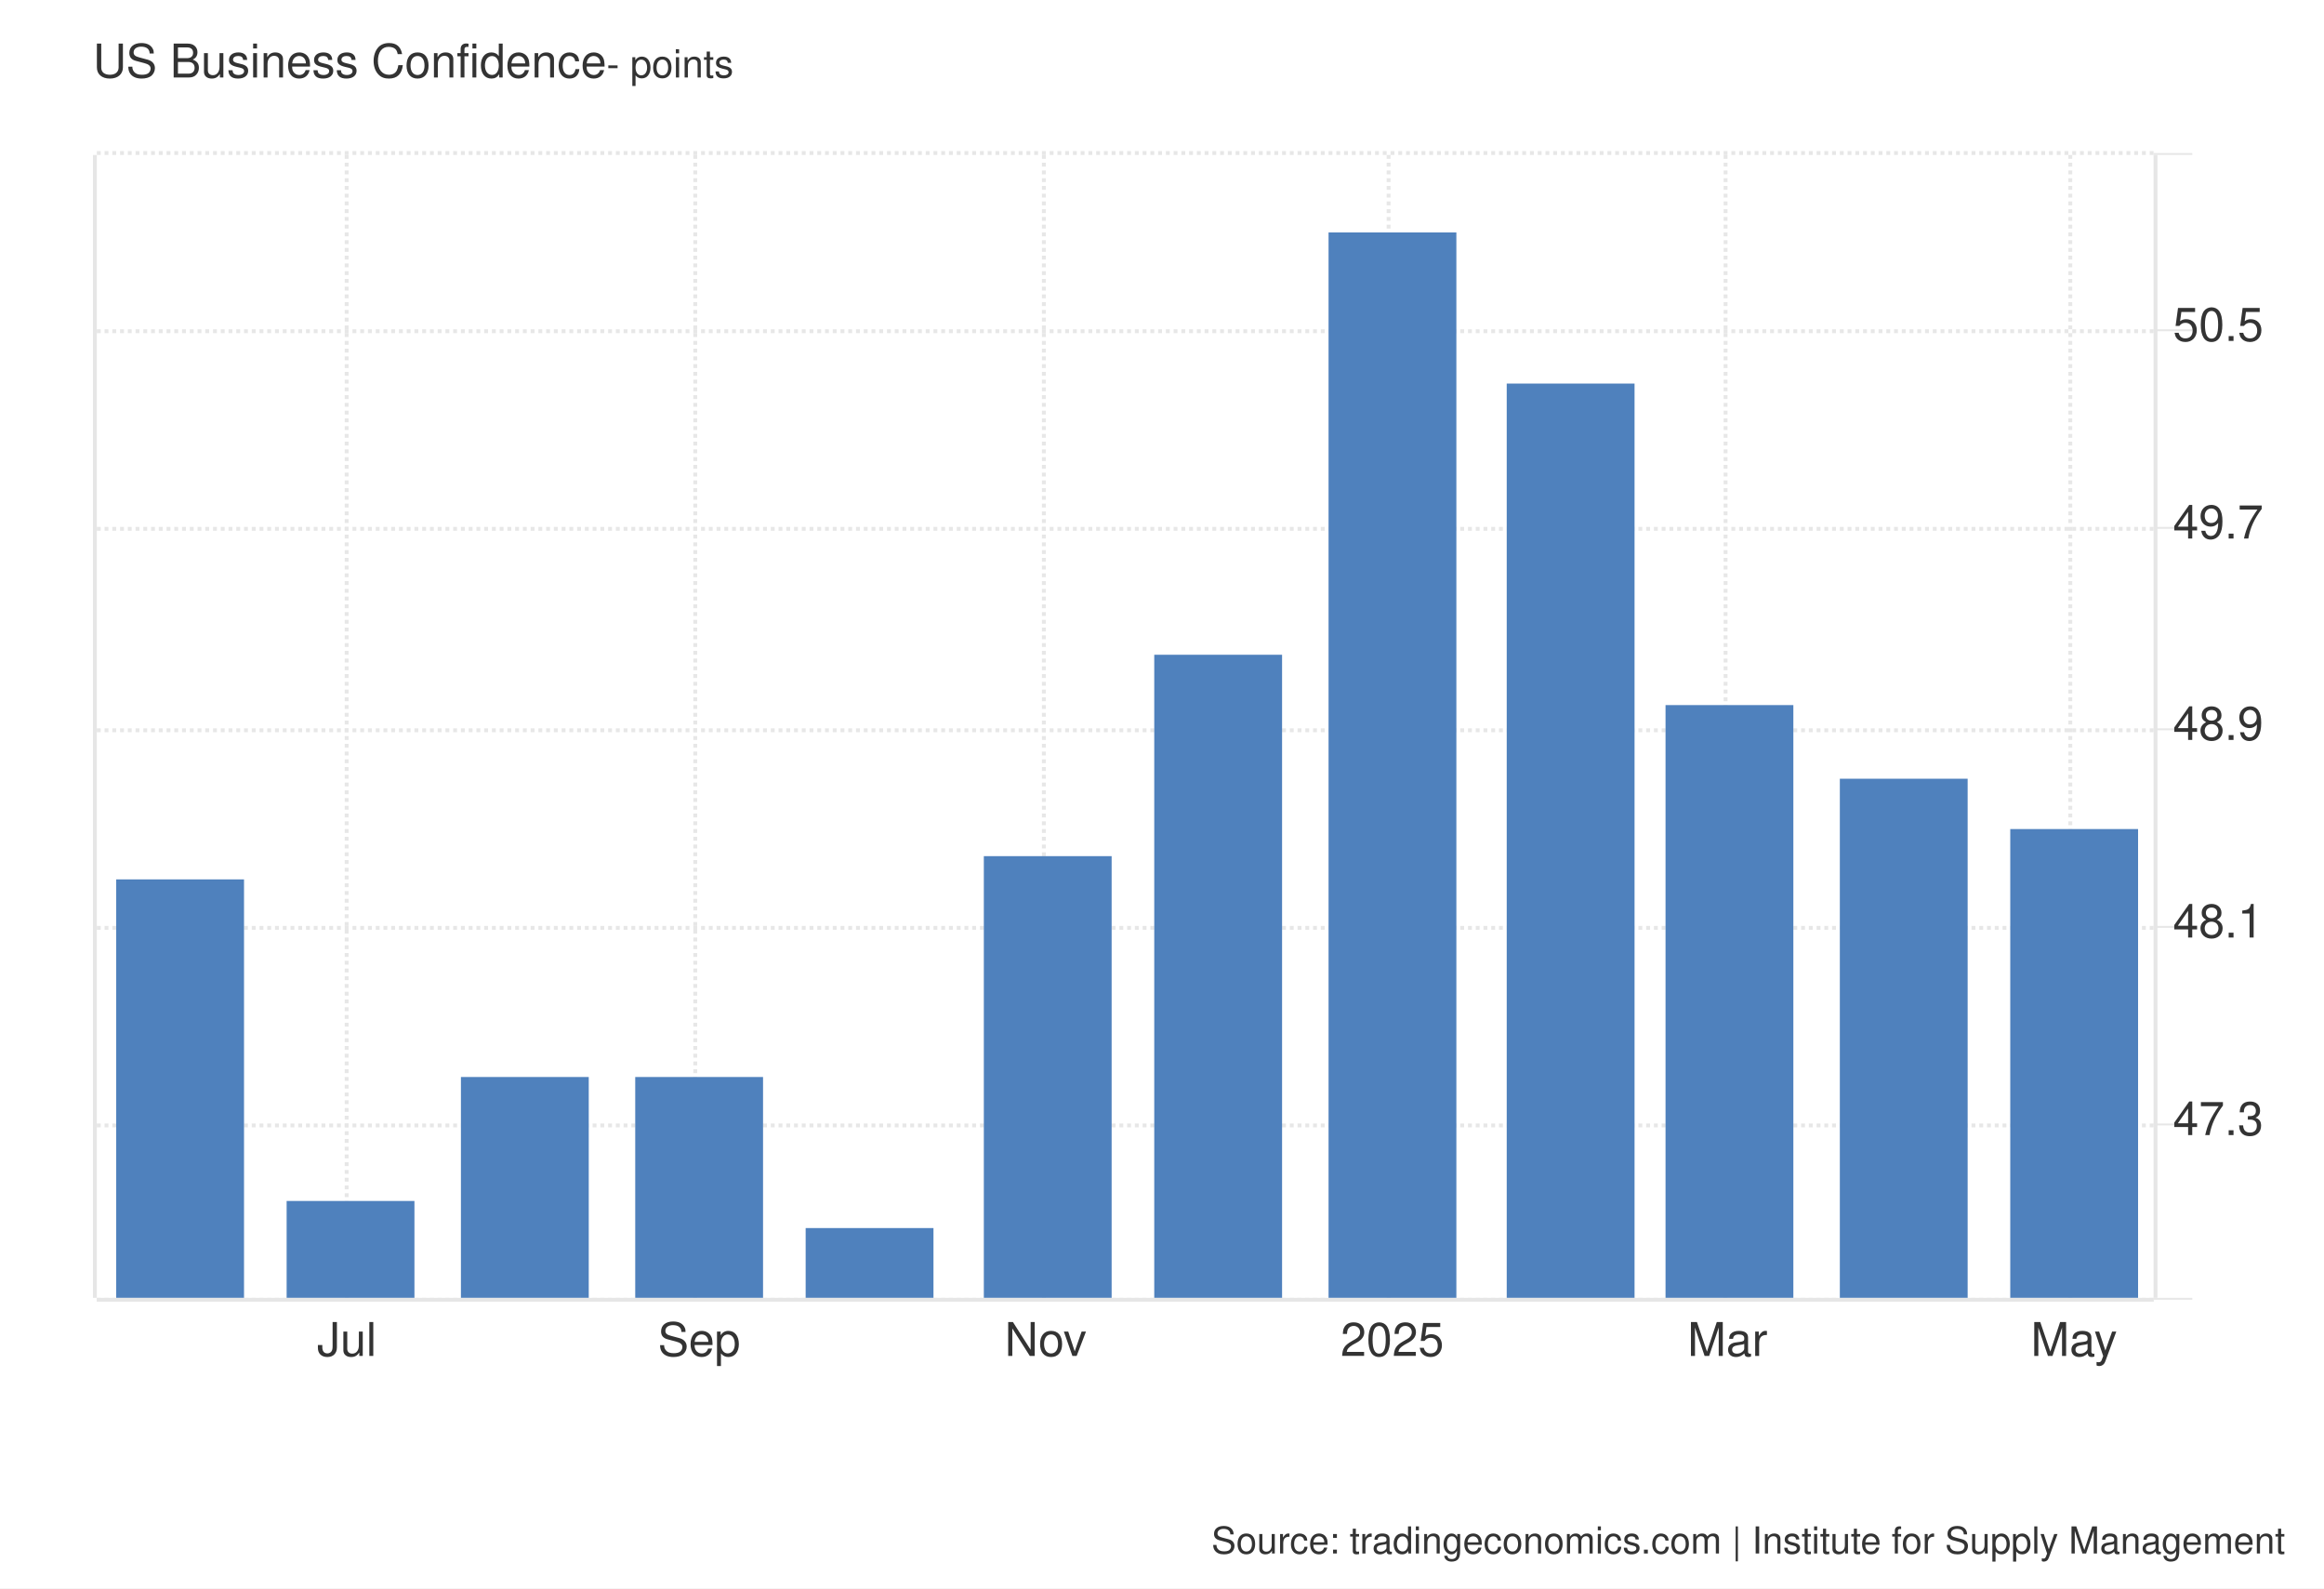
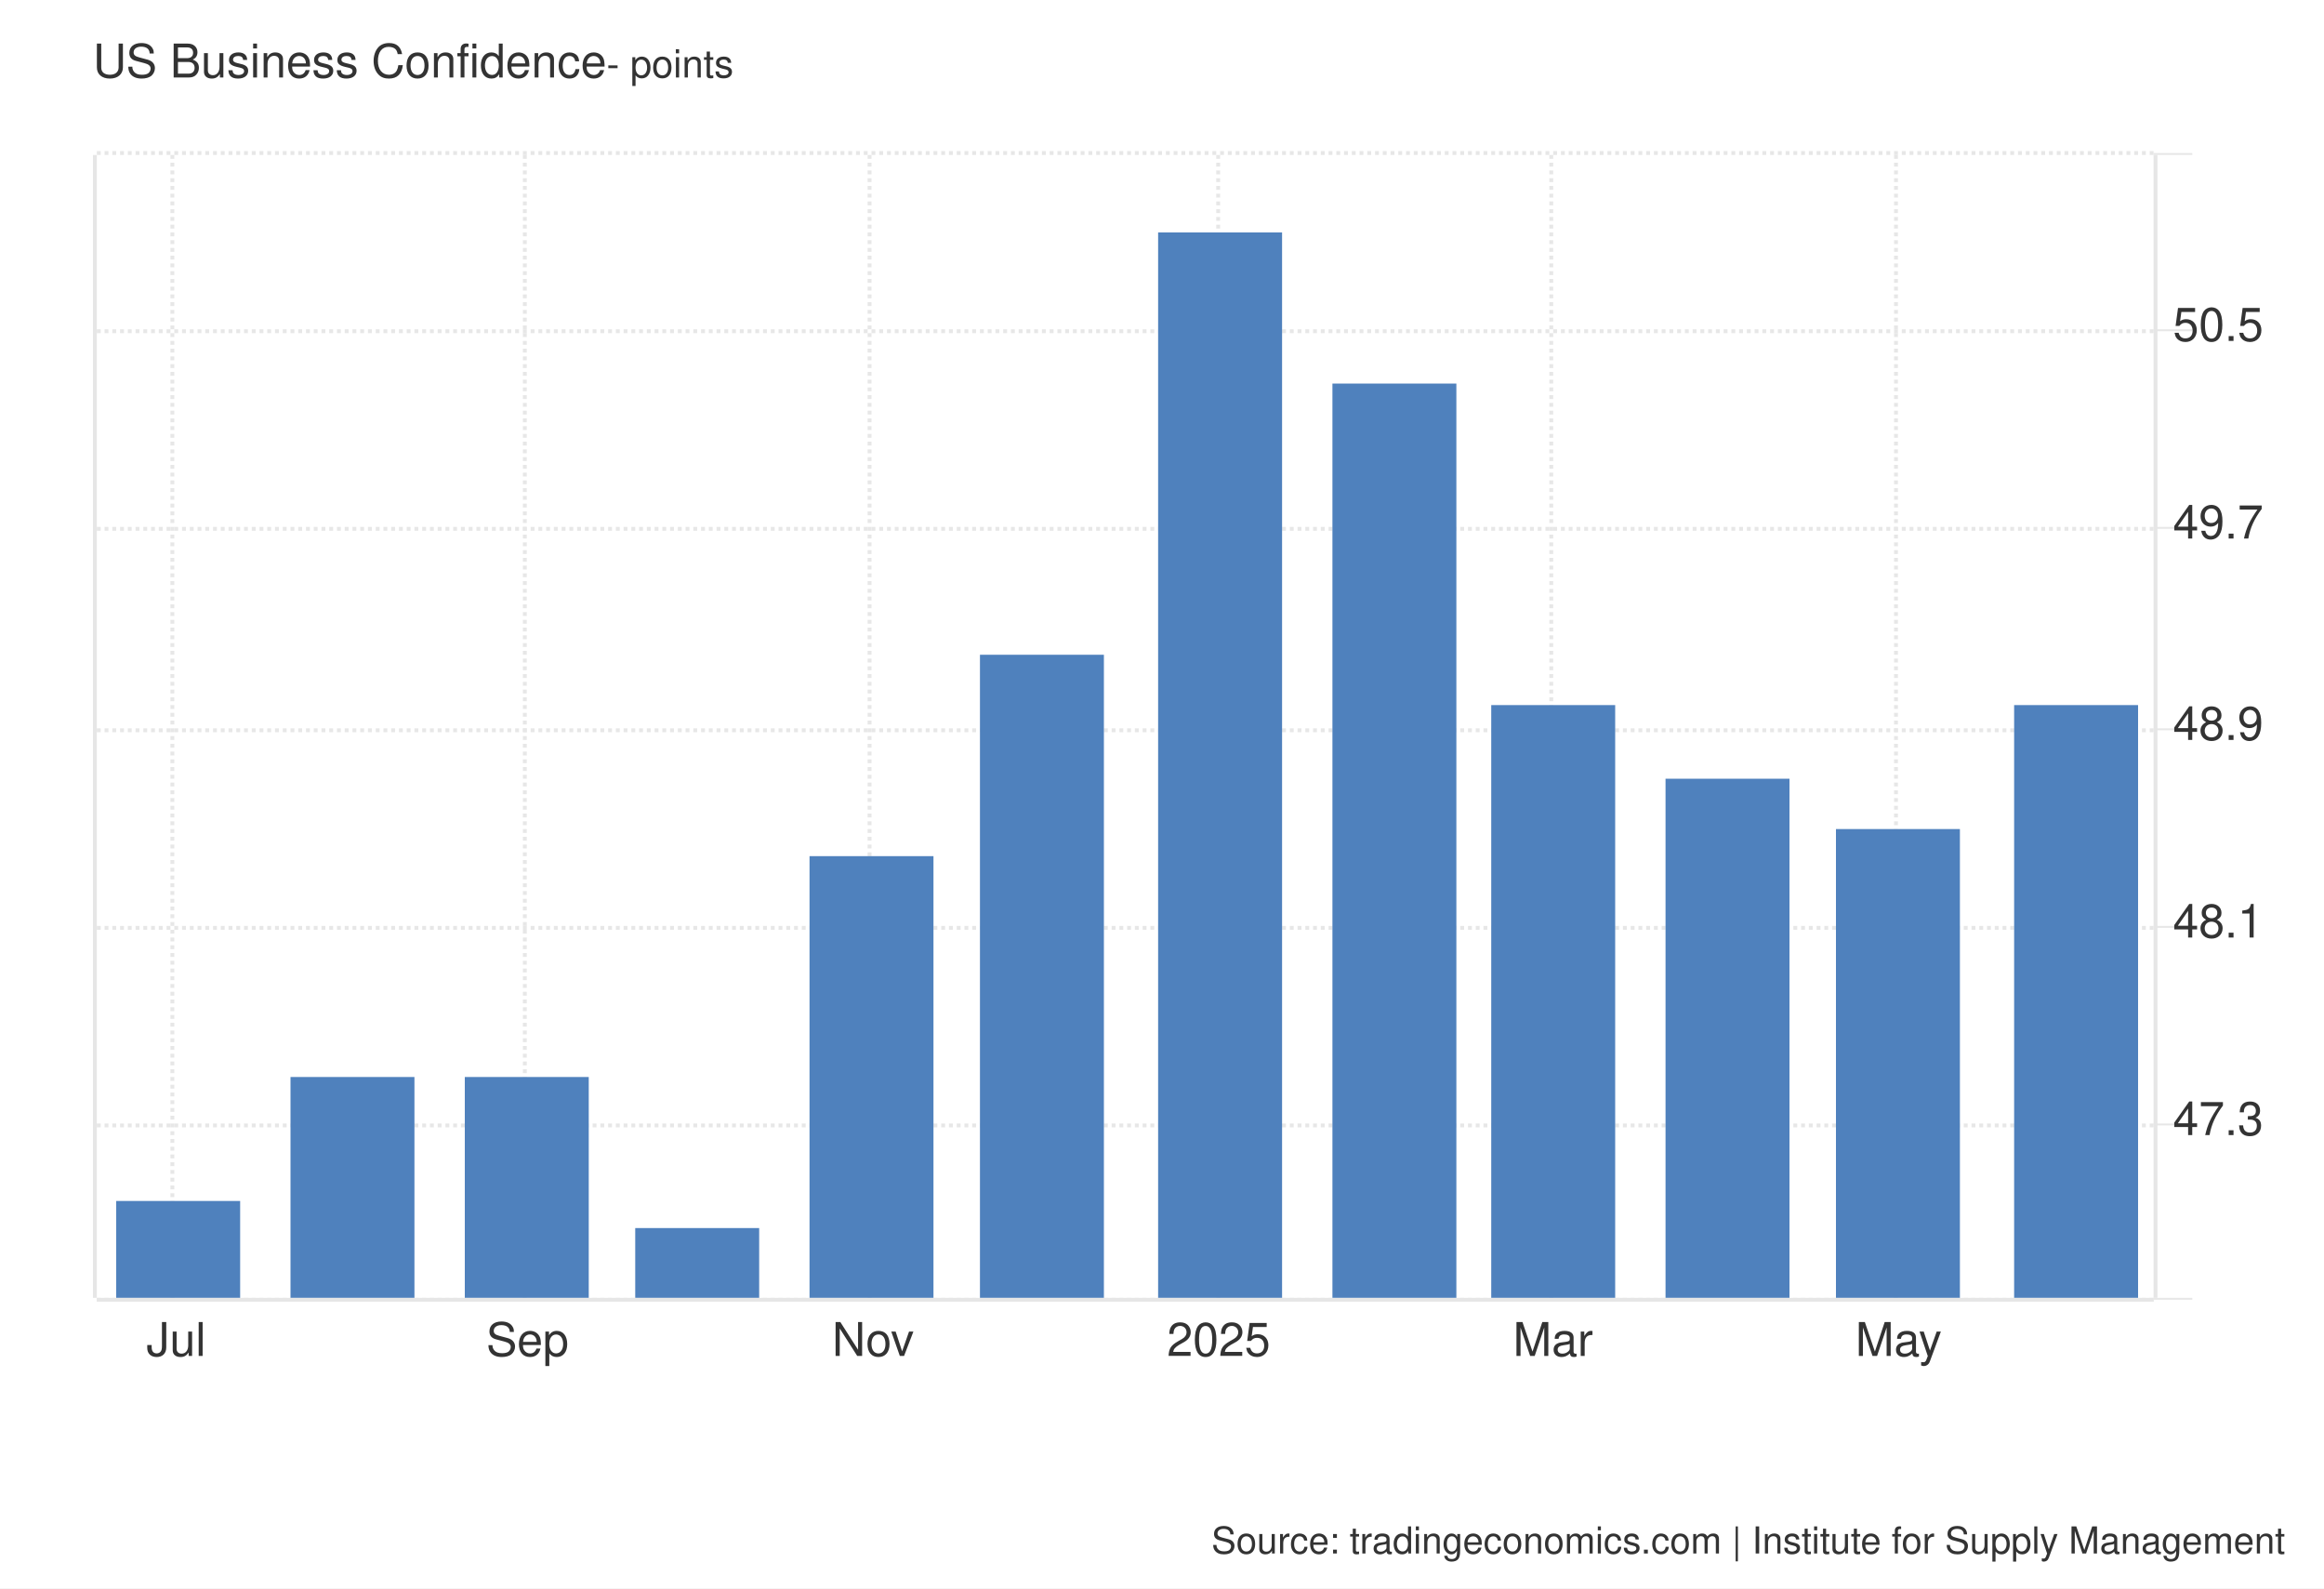
<svg xmlns="http://www.w3.org/2000/svg" version="1.1" class="highcharts-root" style="font-family: &quot;Lucida Grande&quot;, &quot;Lucida Sans Unicode&quot;, Arial, Helvetica, sans-serif; font-size: 12px;" width="600" height="410" viewBox="0 0 600 410">
  <defs>
-     <clipPath id="highcharts-trsbidx-21-">
+     <clipPath id="highcharts-8hag2u2-21-">
      <rect x="0" y="0" width="531" height="295" fill="none" />
    </clipPath>
-     <clipPath id="highcharts-trsbidx-34-">
+     <clipPath id="highcharts-8hag2u2-34-">
      <rect x="0" y="0" width="531" height="295" fill="none" />
    </clipPath>
-     <clipPath id="highcharts-trsbidx-35-">
+     <clipPath id="highcharts-8hag2u2-35-">
      <rect x="25" y="40" width="531" height="295" fill="none" />
    </clipPath>
  </defs>
  <rect fill="#ffffff" class="highcharts-background" x="0" y="0" width="600" height="410" rx="0" ry="0" />
  <rect fill="none" class="highcharts-plot-background" x="25" y="40" width="531" height="295" />
  <g class="highcharts-grid highcharts-xaxis-grid" data-z-index="1">
-     <path fill="none" stroke="#E7E7E7" stroke-width="1" stroke-dasharray="1,1" data-z-index="1" class="highcharts-grid-line" d="M 89.5 40 L 89.5 335" opacity="1" />
-     <path fill="none" stroke="#E7E7E7" stroke-width="1" stroke-dasharray="1,1" data-z-index="1" class="highcharts-grid-line" d="M 179.5 40 L 179.5 335" opacity="1" />
-     <path fill="none" stroke="#E7E7E7" stroke-width="1" stroke-dasharray="1,1" data-z-index="1" class="highcharts-grid-line" d="M 269.5 40 L 269.5 335" opacity="1" />
-     <path fill="none" stroke="#E7E7E7" stroke-width="1" stroke-dasharray="1,1" data-z-index="1" class="highcharts-grid-line" d="M 358.5 40 L 358.5 335" opacity="1" />
-     <path fill="none" stroke="#E7E7E7" stroke-width="1" stroke-dasharray="1,1" data-z-index="1" class="highcharts-grid-line" d="M 445.5 40 L 445.5 335" opacity="1" />
-     <path fill="none" stroke="#E7E7E7" stroke-width="1" stroke-dasharray="1,1" data-z-index="1" class="highcharts-grid-line" d="M 534.5 40 L 534.5 335" opacity="1" />
+     <path fill="none" stroke="#E7E7E7" stroke-width="1" stroke-dasharray="1,1" data-z-index="1" class="highcharts-grid-line" d="M 44.5 40 L 44.5 335" opacity="1" />
+     <path fill="none" stroke="#E7E7E7" stroke-width="1" stroke-dasharray="1,1" data-z-index="1" class="highcharts-grid-line" d="M 135.5 40 L 135.5 335" opacity="1" />
+     <path fill="none" stroke="#E7E7E7" stroke-width="1" stroke-dasharray="1,1" data-z-index="1" class="highcharts-grid-line" d="M 224.5 40 L 224.5 335" opacity="1" />
+     <path fill="none" stroke="#E7E7E7" stroke-width="1" stroke-dasharray="1,1" data-z-index="1" class="highcharts-grid-line" d="M 314.5 40 L 314.5 335" opacity="1" />
+     <path fill="none" stroke="#E7E7E7" stroke-width="1" stroke-dasharray="1,1" data-z-index="1" class="highcharts-grid-line" d="M 400.5 40 L 400.5 335" opacity="1" />
+     <path fill="none" stroke="#E7E7E7" stroke-width="1" stroke-dasharray="1,1" data-z-index="1" class="highcharts-grid-line" d="M 489.5 40 L 489.5 335" opacity="1" />
  </g>
  <g class="highcharts-grid highcharts-yaxis-grid" data-z-index="1">
    <path fill="none" stroke="#E7E7E7" stroke-width="1" stroke-dasharray="1,1" data-z-index="1" class="highcharts-grid-line" d="M 25 335.5 L 556 335.5" opacity="1" />
    <path fill="none" stroke="#E7E7E7" stroke-width="1" stroke-dasharray="1,1" data-z-index="1" class="highcharts-grid-line" d="M 25 290.5 L 556 290.5" opacity="1" />
    <path fill="none" stroke="#E7E7E7" stroke-width="1" stroke-dasharray="1,1" data-z-index="1" class="highcharts-grid-line" d="M 25 239.5 L 556 239.5" opacity="1" />
    <path fill="none" stroke="#E7E7E7" stroke-width="1" stroke-dasharray="1,1" data-z-index="1" class="highcharts-grid-line" d="M 25 188.5 L 556 188.5" opacity="1" />
    <path fill="none" stroke="#E7E7E7" stroke-width="1" stroke-dasharray="1,1" data-z-index="1" class="highcharts-grid-line" d="M 25 136.5 L 556 136.5" opacity="1" />
    <path fill="none" stroke="#E7E7E7" stroke-width="1" stroke-dasharray="1,1" data-z-index="1" class="highcharts-grid-line" d="M 25 85.5 L 556 85.5" opacity="1" />
    <path fill="none" stroke="#E7E7E7" stroke-width="1" stroke-dasharray="1,1" data-z-index="1" class="highcharts-grid-line" d="M 25 39.5 L 556 39.5" opacity="1" />
  </g>
  <rect fill="none" class="highcharts-plot-border" data-z-index="1" x="25" y="40" width="531" height="295" />
  <g class="highcharts-grid highcharts-yaxis-grid" data-z-index="1" />
  <g class="highcharts-axis highcharts-xaxis" data-z-index="2">
    <path fill="none" class="highcharts-axis-line" stroke="#E6E6E6" stroke-width="1" data-z-index="7" d="M 25 335.5 L 556 335.5" />
  </g>
  <g class="highcharts-axis highcharts-yaxis" data-z-index="2">
    <path fill="none" class="highcharts-tick" stroke="#E7E7E7" stroke-width="0.5" d="M 556 335.25 L 566 335.25" opacity="1" />
    <path fill="none" class="highcharts-tick" stroke="#E7E7E7" stroke-width="0.5" d="M 556 290.25 L 566 290.25" opacity="1" />
    <path fill="none" class="highcharts-tick" stroke="#E7E7E7" stroke-width="0.5" d="M 556 239.25 L 566 239.25" opacity="1" />
    <path fill="none" class="highcharts-tick" stroke="#E7E7E7" stroke-width="0.5" d="M 556 188.25 L 566 188.25" opacity="1" />
    <path fill="none" class="highcharts-tick" stroke="#E7E7E7" stroke-width="0.5" d="M 556 136.25 L 566 136.25" opacity="1" />
    <path fill="none" class="highcharts-tick" stroke="#E7E7E7" stroke-width="0.5" d="M 556 85.25 L 566 85.25" opacity="1" />
    <path fill="none" class="highcharts-tick" stroke="#E7E7E7" stroke-width="0.5" d="M 556 39.75 L 566 39.75" opacity="1" />
    <path fill="none" class="highcharts-axis-line" stroke="#E6E6E6" stroke-width="1" data-z-index="7" d="M 556.5 40 L 556.5 335" />
  </g>
  <g class="highcharts-axis highcharts-yaxis" data-z-index="2">
    <path fill="none" class="highcharts-axis-line" stroke="#E6E6E6" stroke-width="1" data-z-index="7" d="M 24.5 40 L 24.5 335" />
  </g>
  <g class="highcharts-series-group" data-z-index="3">
-     <g class="highcharts-series highcharts-series-0 highcharts-column-series" data-z-index="4" opacity="1" transform="translate(25,40) scale(1 1)" clip-path="url(#highcharts-trsbidx-34-)">
-       <rect x="5" y="187" width="33" height="109" fill="#4f81bd" opacity="1" class="highcharts-point" />
-       <rect x="49" y="270" width="33" height="26" fill="#4f81bd" opacity="1" class="highcharts-point" />
-       <rect x="94" y="238" width="33" height="58" fill="#4f81bd" opacity="1" class="highcharts-point" />
-       <rect x="139" y="238" width="33" height="58" fill="#4f81bd" opacity="1" class="highcharts-point" />
-       <rect x="183" y="277" width="33" height="19" fill="#4f81bd" opacity="1" class="highcharts-point" />
-       <rect x="229" y="181" width="33" height="115" fill="#4f81bd" opacity="1" class="highcharts-point" />
-       <rect x="273" y="129" width="33" height="167" fill="#4f81bd" opacity="1" class="highcharts-point" />
-       <rect x="318" y="20" width="33" height="276" fill="#4f81bd" opacity="1" class="highcharts-point" />
-       <rect x="364" y="59" width="33" height="237" fill="#4f81bd" opacity="1" class="highcharts-point" />
-       <rect x="405" y="142" width="33" height="154" fill="#4f81bd" opacity="1" class="highcharts-point" />
-       <rect x="450" y="161" width="33" height="135" fill="#4f81bd" opacity="1" class="highcharts-point" />
-       <rect x="494" y="174" width="33" height="122" fill="#4f81bd" opacity="1" class="highcharts-point" />
+     <g class="highcharts-series highcharts-series-0 highcharts-column-series" data-z-index="4" opacity="1" transform="translate(25,40) scale(1 1)" clip-path="url(#highcharts-8hag2u2-34-)">
+       <rect x="5" y="270" width="32" height="26" fill="#4f81bd" opacity="1" class="highcharts-point" />
+       <rect x="50" y="238" width="32" height="58" fill="#4f81bd" opacity="1" class="highcharts-point" />
+       <rect x="95" y="238" width="32" height="58" fill="#4f81bd" opacity="1" class="highcharts-point" />
+       <rect x="139" y="277" width="32" height="19" fill="#4f81bd" opacity="1" class="highcharts-point" />
+       <rect x="184" y="181" width="32" height="115" fill="#4f81bd" opacity="1" class="highcharts-point" />
+       <rect x="228" y="129" width="32" height="167" fill="#4f81bd" opacity="1" class="highcharts-point" />
+       <rect x="274" y="20" width="32" height="276" fill="#4f81bd" opacity="1" class="highcharts-point" />
+       <rect x="319" y="59" width="32" height="237" fill="#4f81bd" opacity="1" class="highcharts-point" />
+       <rect x="360" y="142" width="32" height="154" fill="#4f81bd" opacity="1" class="highcharts-point" />
+       <rect x="405" y="161" width="32" height="135" fill="#4f81bd" opacity="1" class="highcharts-point" />
+       <rect x="449" y="174" width="32" height="122" fill="#4f81bd" opacity="1" class="highcharts-point" />
+       <rect x="495" y="142" width="32" height="154" fill="#4f81bd" opacity="1" class="highcharts-point" />
    </g>
    <g class="highcharts-markers highcharts-series-0 highcharts-column-series" data-z-index="4" opacity="1" transform="translate(25,40) scale(1 1)" clip-path="none" />
  </g>
  <text x="24" text-anchor="start" class="highcharts-title" data-z-index="4" style="color: rgb(51, 51, 51); font-size: 1em; fill: rgb(51, 51, 51); font-family: Helvetica;" y="20">US Business Confidence<tspan style="font-size: 10px;"> - points</tspan>
  </text>
  <text x="590" text-anchor="end" class="highcharts-subtitle" data-z-index="4" style="color: rgb(51, 51, 51); fill: rgb(51, 51, 51); font-size: 0.8em; font-family: Helvetica;" y="401">Source: tradingeconomics.com | Institute for Supply Management</text>
  <text x="10" text-anchor="start" class="highcharts-caption" data-z-index="4" style="color: rgb(102, 102, 102); fill: rgb(102, 102, 102);" y="407" />
  <g class="highcharts-axis-labels highcharts-xaxis-labels" data-z-index="7">
-     <text x="89.541" style="color: rgb(51, 51, 51); cursor: default; font-size: 1em; font-family: Helvetica; fill: rgb(51, 51, 51);" text-anchor="middle" transform="translate(0,0)" y="350" opacity="1">Jul</text>
-     <text x="180.486" style="color: rgb(51, 51, 51); cursor: default; font-size: 1em; font-family: Helvetica; fill: rgb(51, 51, 51);" text-anchor="middle" transform="translate(0,0)" y="350" opacity="1">Sep</text>
-     <text x="269.964" style="color: rgb(51, 51, 51); cursor: default; font-size: 1em; font-family: Helvetica; fill: rgb(51, 51, 51);" text-anchor="middle" transform="translate(0,0)" y="350" opacity="1">Nov</text>
-     <text x="359.442" style="color: rgb(51, 51, 51); cursor: default; font-size: 1em; font-family: Helvetica; fill: rgb(51, 51, 51);" text-anchor="middle" transform="translate(0,0)" y="350" opacity="1">2025</text>
-     <text x="445.986" style="color: rgb(51, 51, 51); cursor: default; font-size: 1em; font-family: Helvetica; fill: rgb(51, 51, 51);" text-anchor="middle" transform="translate(0,0)" y="350" opacity="1">Mar</text>
-     <text x="535.464" style="color: rgb(51, 51, 51); cursor: default; font-size: 1em; font-family: Helvetica; fill: rgb(51, 51, 51);" text-anchor="middle" transform="translate(0,0)" y="350" opacity="1">May</text>
+     <text x="45.479" style="color: rgb(51, 51, 51); cursor: default; font-size: 1em; font-family: Helvetica; fill: rgb(51, 51, 51);" text-anchor="middle" transform="translate(0,0)" y="350" opacity="1">Jul</text>
+     <text x="136.174" style="color: rgb(51, 51, 51); cursor: default; font-size: 1em; font-family: Helvetica; fill: rgb(51, 51, 51);" text-anchor="middle" transform="translate(0,0)" y="350" opacity="1">Sep</text>
+     <text x="225.405" style="color: rgb(51, 51, 51); cursor: default; font-size: 1em; font-family: Helvetica; fill: rgb(51, 51, 51);" text-anchor="middle" transform="translate(0,0)" y="350" opacity="1">Nov</text>
+     <text x="314.636" style="color: rgb(51, 51, 51); cursor: default; font-size: 1em; font-family: Helvetica; fill: rgb(51, 51, 51);" text-anchor="middle" transform="translate(0,0)" y="350" opacity="1">2025</text>
+     <text x="400.942" style="color: rgb(51, 51, 51); cursor: default; font-size: 1em; font-family: Helvetica; fill: rgb(51, 51, 51);" text-anchor="middle" transform="translate(0,0)" y="350" opacity="1">Mar</text>
+     <text x="490.174" style="color: rgb(51, 51, 51); cursor: default; font-size: 1em; font-family: Helvetica; fill: rgb(51, 51, 51);" text-anchor="middle" transform="translate(0,0)" y="350" opacity="1">May</text>
  </g>
  <g class="highcharts-axis-labels highcharts-yaxis-labels" data-z-index="7">
    <text x="0" style="color: rgb(51, 51, 51); cursor: default; font-size: 1em; font-family: Helvetica; fill: rgb(51, 51, 51);" text-anchor="start" transform="translate(0,0)" visibility="hidden">
      <tspan class="yLabels_">46.6</tspan>
    </text>
    <text x="561" style="color: rgb(51, 51, 51); cursor: default; font-size: 1em; font-family: Helvetica; fill: rgb(51, 51, 51);" text-anchor="start" transform="translate(0,0)" y="293" opacity="1">
      <tspan class="yLabels_">47.3</tspan>
    </text>
    <text x="561" style="color: rgb(51, 51, 51); cursor: default; font-size: 1em; font-family: Helvetica; fill: rgb(51, 51, 51);" text-anchor="start" transform="translate(0,0)" y="242" opacity="1">
      <tspan class="yLabels_">48.1</tspan>
    </text>
    <text x="561" style="color: rgb(51, 51, 51); cursor: default; font-size: 1em; font-family: Helvetica; fill: rgb(51, 51, 51);" text-anchor="start" transform="translate(0,0)" y="191" opacity="1">
      <tspan class="yLabels_">48.9</tspan>
    </text>
    <text x="561" style="color: rgb(51, 51, 51); cursor: default; font-size: 1em; font-family: Helvetica; fill: rgb(51, 51, 51);" text-anchor="start" transform="translate(0,0)" y="139" opacity="1">
      <tspan class="yLabels_">49.7</tspan>
    </text>
    <text x="561" style="color: rgb(51, 51, 51); cursor: default; font-size: 1em; font-family: Helvetica; fill: rgb(51, 51, 51);" text-anchor="start" transform="translate(0,0)" y="88" opacity="1">
      <tspan class="yLabels_">50.5</tspan>
    </text>
    <text x="0" style="color: rgb(51, 51, 51); cursor: default; font-size: 1em; font-family: Helvetica; fill: rgb(51, 51, 51);" text-anchor="start" transform="translate(0,0)" visibility="hidden">
      <tspan class="yLabels_">51.2</tspan>
    </text>
  </g>
  <g class="highcharts-axis-labels highcharts-yaxis-labels" data-z-index="7" />
-   <g class="highcharts-control-points" data-z-index="99" clip-path="url(#highcharts-trsbidx-35-)" />
+   <g class="highcharts-control-points" data-z-index="99" clip-path="url(#highcharts-8hag2u2-35-)" />
</svg>
